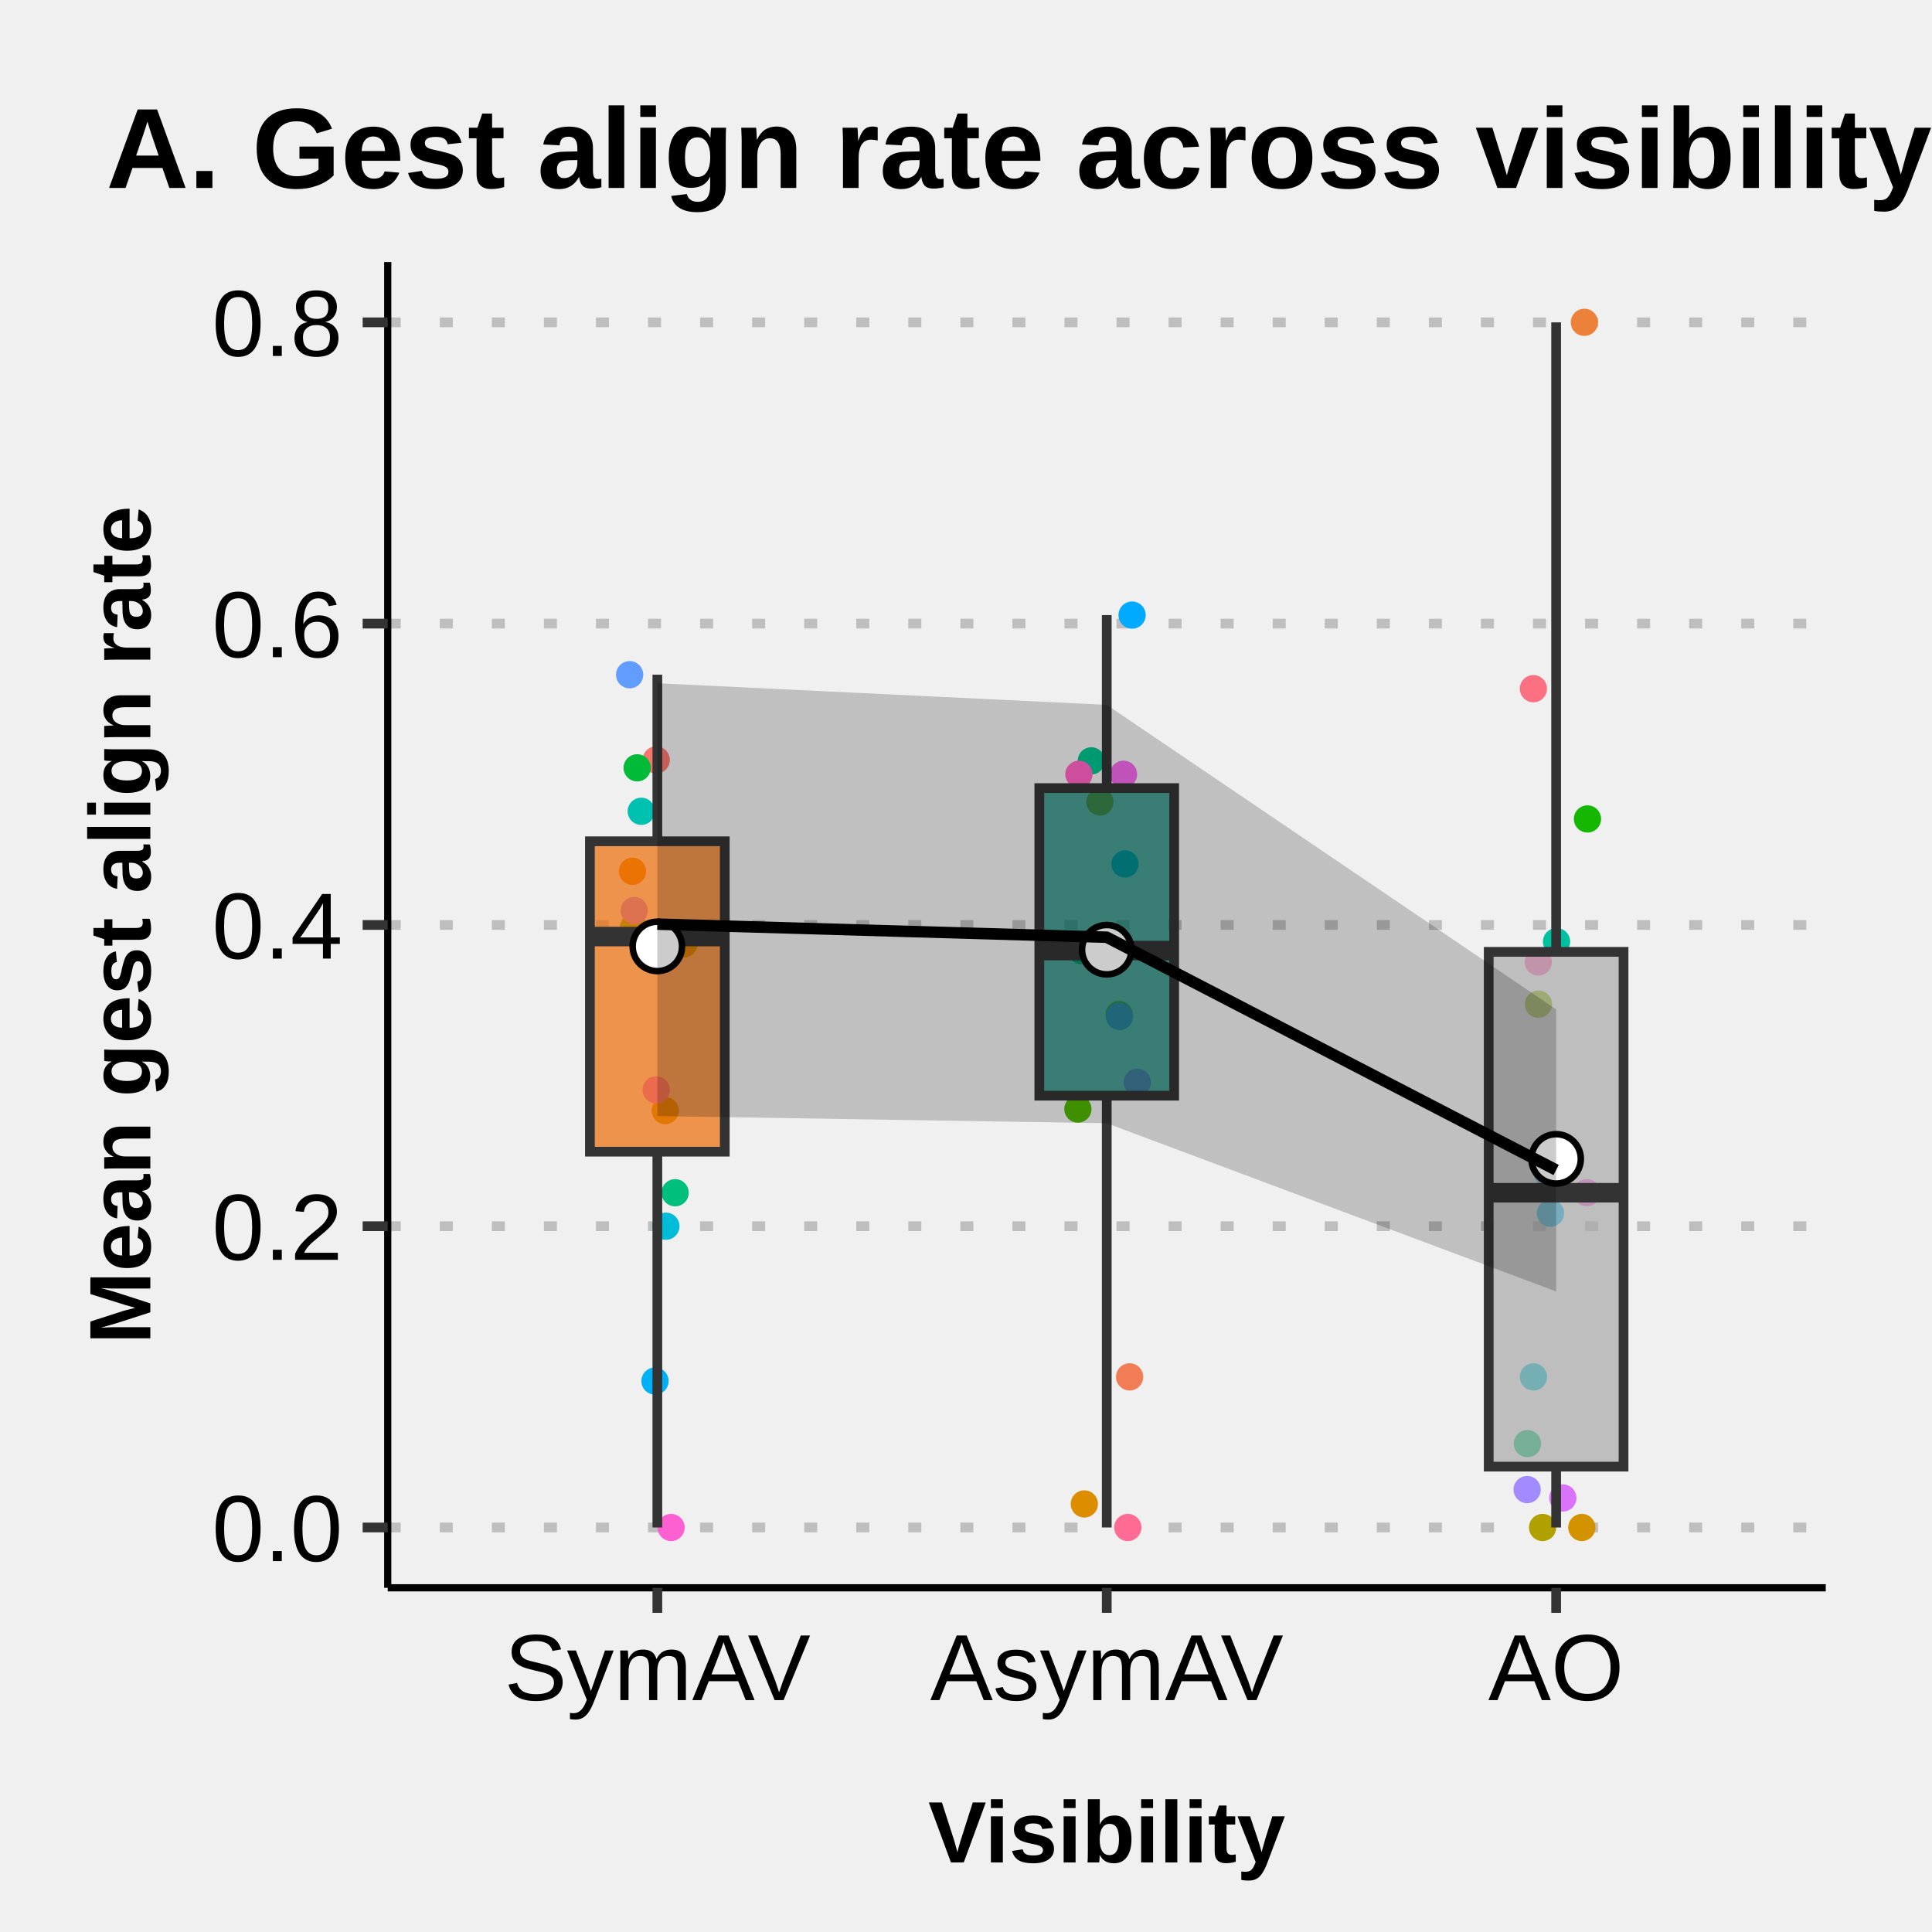
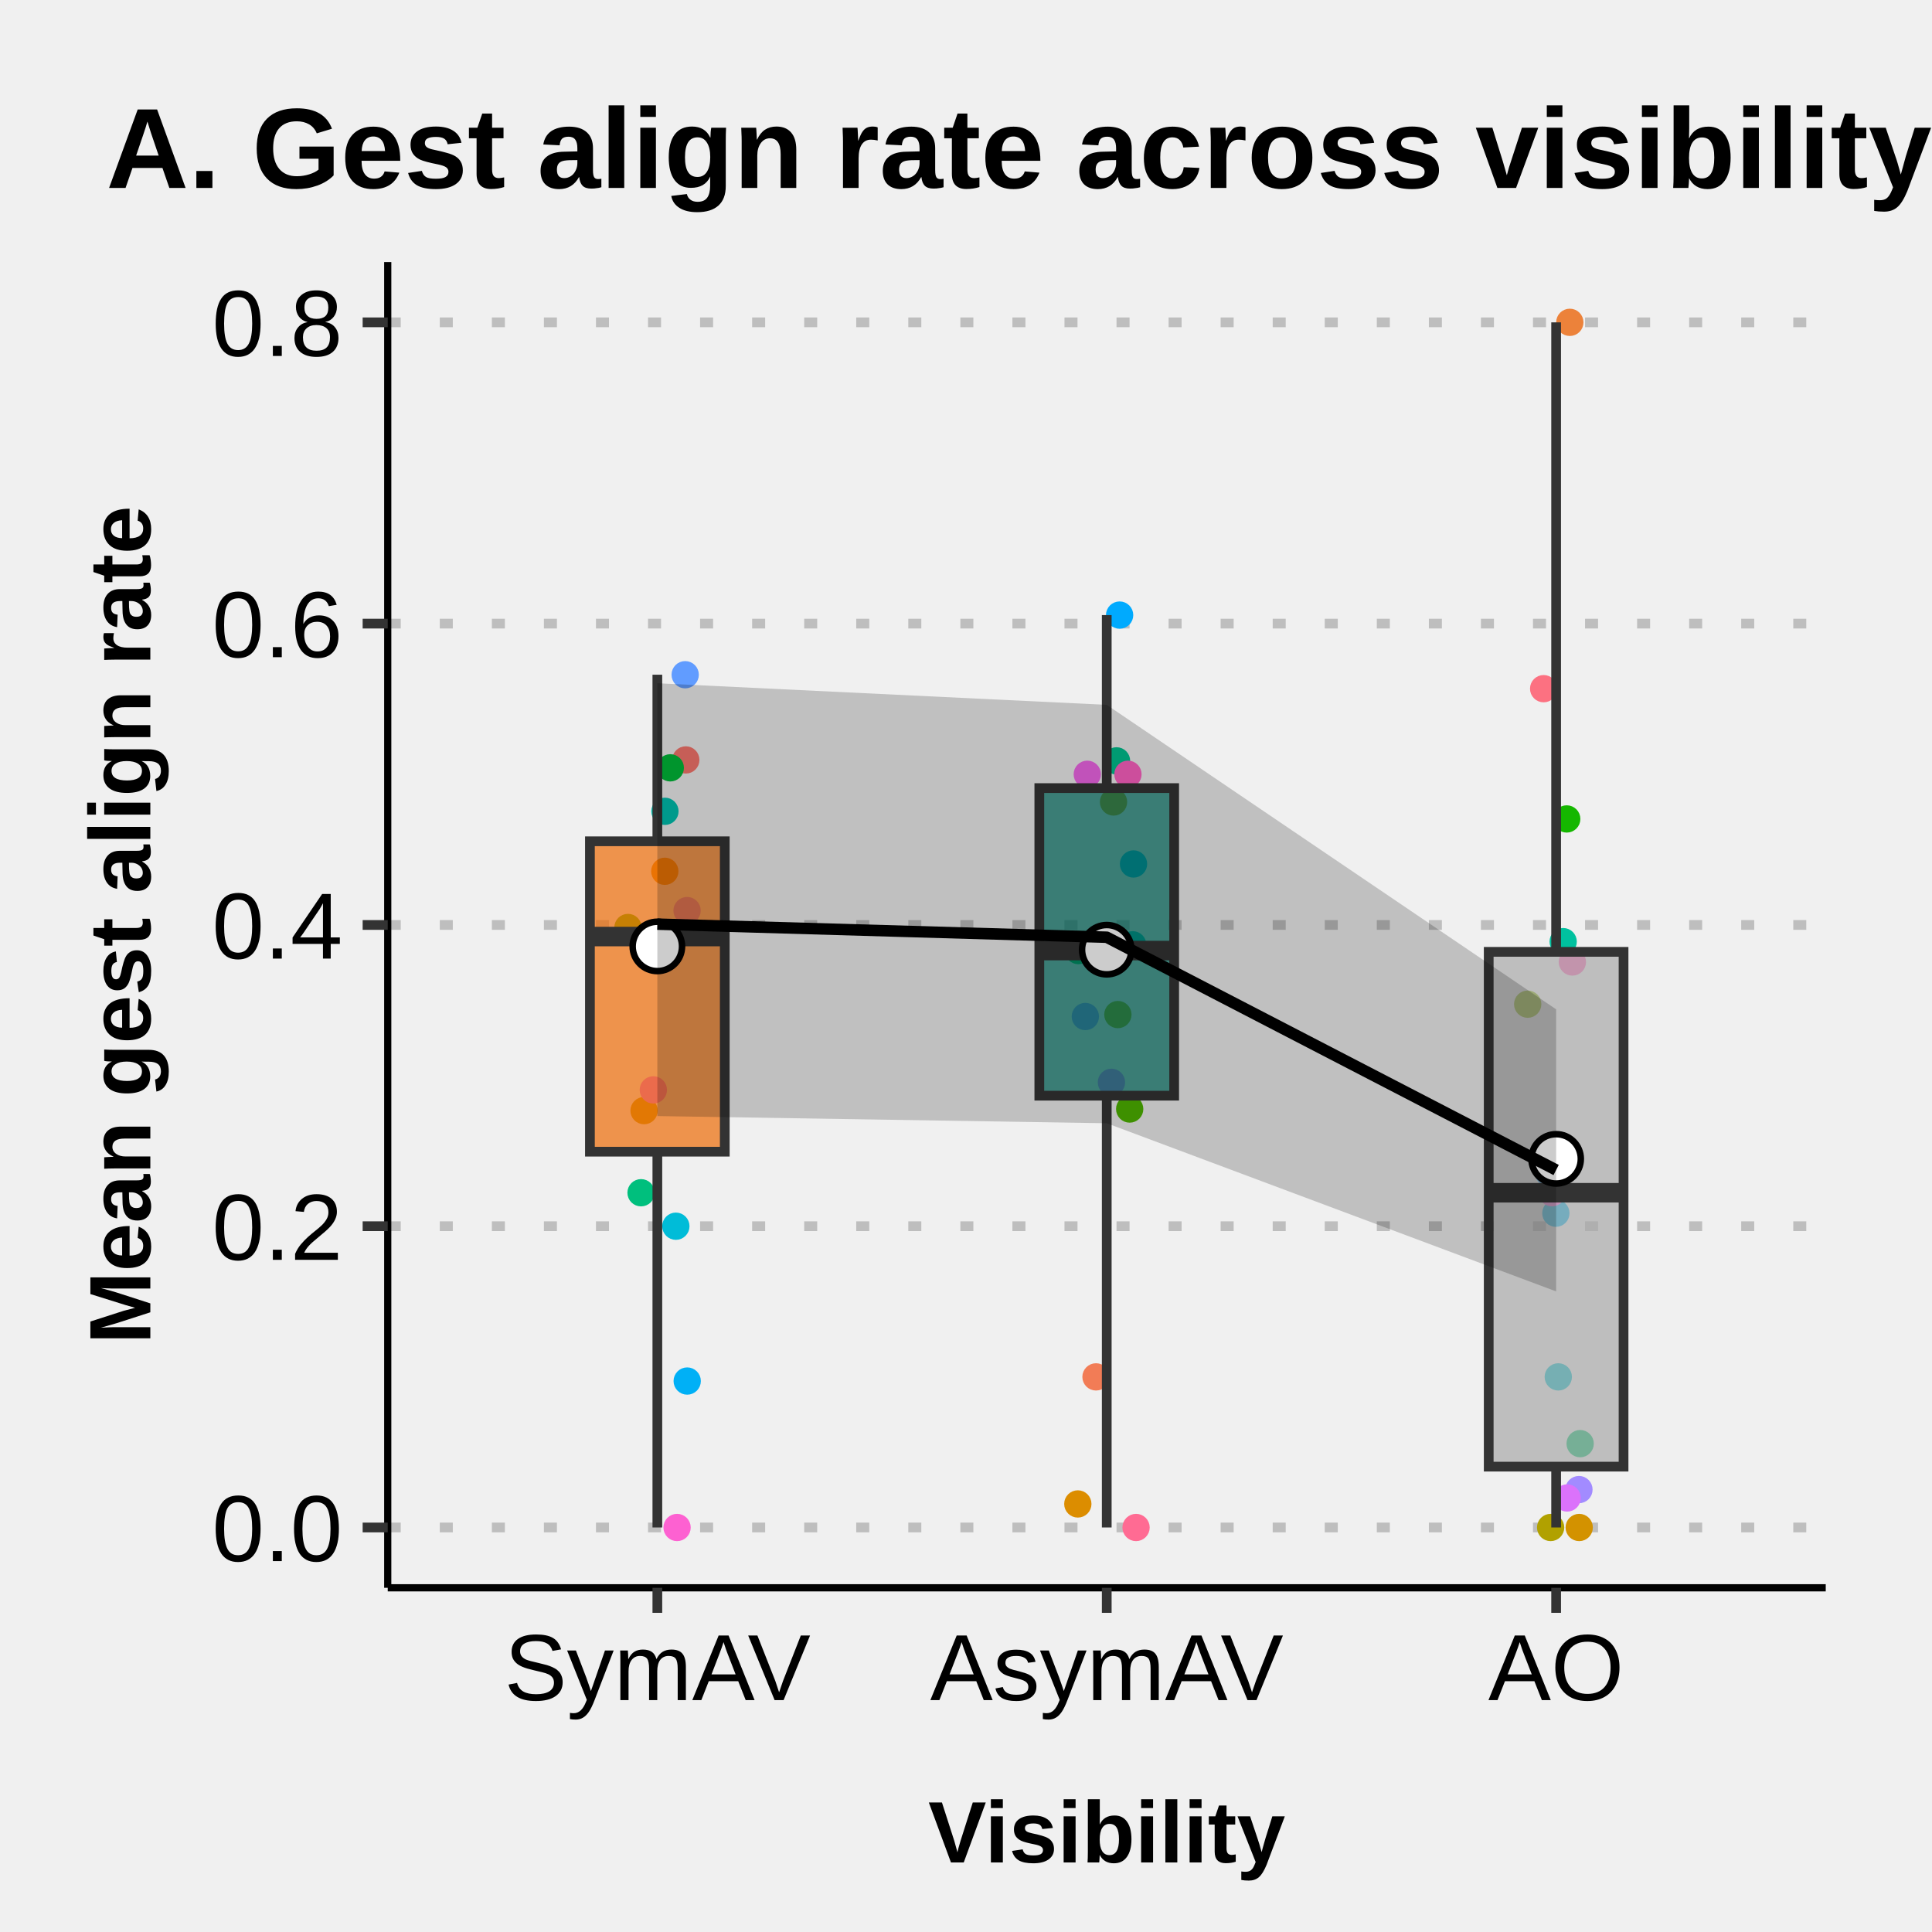
<svg xmlns="http://www.w3.org/2000/svg" width="288.00pt" height="288.00pt" viewBox="0 0 288.00 288.00">
  <g class="svglite">
    <defs>
      <style type="text/css">
    .svglite line, .svglite polyline, .svglite polygon, .svglite path, .svglite rect, .svglite circle {
      fill: none;
      stroke: #000000;
      stroke-linecap: round;
      stroke-linejoin: round;
      stroke-miterlimit: 10.00;
    }
    .svglite text {
      white-space: pre;
    }
    .svglite g.glyphgroup path {
      fill: inherit;
      stroke: none;
    }
  </style>
    </defs>
    <rect width="100%" height="100%" style="stroke: none; fill: none;" />
    <defs>
      <clipPath id="cpMC4wMHwyODguMDB8MC4wMHwyODguMDA=">
        <rect x="0.00" y="0.00" width="288.00" height="288.00" />
      </clipPath>
    </defs>
    <g clip-path="url(#cpMC4wMHwyODguMDB8MC4wMHwyODguMDA=)">
</g>
    <defs>
      <clipPath id="cpNTcuODB8MjcyLjE2fDM5LjA3fDIzNi42OQ==">
        <rect x="57.80" y="39.07" width="214.36" height="197.62" />
      </clipPath>
    </defs>
    <g clip-path="url(#cpNTcuODB8MjcyLjE2fDM5LjA3fDIzNi42OQ==)">
      <polyline points="57.80,227.70 272.16,227.70 " style="stroke-width: 1.45; stroke: #BEBEBE; stroke-dasharray: 1.94,5.82; stroke-linecap: butt;" />
      <polyline points="57.80,182.79 272.16,182.79 " style="stroke-width: 1.45; stroke: #BEBEBE; stroke-dasharray: 1.94,5.82; stroke-linecap: butt;" />
      <polyline points="57.80,137.88 272.16,137.88 " style="stroke-width: 1.45; stroke: #BEBEBE; stroke-dasharray: 1.94,5.82; stroke-linecap: butt;" />
      <polyline points="57.80,92.96 272.16,92.96 " style="stroke-width: 1.45; stroke: #BEBEBE; stroke-dasharray: 1.94,5.82; stroke-linecap: butt;" />
      <polyline points="57.80,48.05 272.16,48.05 " style="stroke-width: 1.45; stroke: #BEBEBE; stroke-dasharray: 1.94,5.82; stroke-linecap: butt;" />
-       <circle cx="97.82" cy="113.28" r="1.55" style="stroke-width: 0.97; stroke: #F8766D; fill: #F8766D;" />
-       <circle cx="168.39" cy="205.25" r="1.55" style="stroke-width: 0.97; stroke: #F27C56; fill: #F27C56;" />
-       <circle cx="236.18" cy="48.05" r="1.55" style="stroke-width: 0.97; stroke: #EC823A; fill: #EC823A;" />
-       <circle cx="94.28" cy="129.88" r="1.55" style="stroke-width: 0.97; stroke: #E58700; fill: #E58700;" />
-       <circle cx="161.64" cy="224.19" r="1.55" style="stroke-width: 0.97; stroke: #DC8D00; fill: #DC8D00;" />
-       <circle cx="235.80" cy="227.70" r="1.55" style="stroke-width: 0.97; stroke: #D39200; fill: #D39200;" />
-       <circle cx="99.17" cy="165.56" r="1.55" style="stroke-width: 0.97; stroke: #C99800; fill: #C99800;" />
-       <circle cx="163.96" cy="119.55" r="1.55" style="stroke-width: 0.97; stroke: #BD9C00; fill: #BD9C00;" />
-       <circle cx="229.95" cy="227.70" r="1.55" style="stroke-width: 0.97; stroke: #B1A100; fill: #B1A100;" />
-       <circle cx="101.95" cy="140.70" r="1.55" style="stroke-width: 0.97; stroke: #A3A500; fill: #A3A500;" />
-       <circle cx="166.82" cy="151.24" r="1.55" style="stroke-width: 0.97; stroke: #93AA00; fill: #93AA00;" />
-       <circle cx="229.33" cy="149.69" r="1.55" style="stroke-width: 0.97; stroke: #81AD00; fill: #81AD00;" />
-       <circle cx="94.44" cy="138.26" r="1.55" style="stroke-width: 0.97; stroke: #6BB100; fill: #6BB100;" />
-       <circle cx="160.68" cy="165.32" r="1.55" style="stroke-width: 0.97; stroke: #4EB400; fill: #4EB400;" />
-       <circle cx="236.64" cy="122.08" r="1.55" style="stroke-width: 0.97; stroke: #15B700; fill: #15B700;" />
-       <circle cx="94.98" cy="114.46" r="1.55" style="stroke-width: 0.97; stroke: #00BA38; fill: #00BA38;" />
-       <circle cx="161.18" cy="141.70" r="1.55" style="stroke-width: 0.97; stroke: #00BC54; fill: #00BC54;" />
-       <circle cx="227.69" cy="215.20" r="1.55" style="stroke-width: 0.97; stroke: #00BE6A; fill: #00BE6A;" />
-       <circle cx="100.64" cy="177.80" r="1.55" style="stroke-width: 0.97; stroke: #00BF7D; fill: #00BF7D;" />
-       <circle cx="162.68" cy="113.42" r="1.55" style="stroke-width: 0.97; stroke: #00C08F; fill: #00C08F;" />
-       <circle cx="232.03" cy="140.37" r="1.55" style="stroke-width: 0.97; stroke: #00C19F; fill: #00C19F;" />
-       <circle cx="95.59" cy="120.94" r="1.55" style="stroke-width: 0.97; stroke: #00C0AF; fill: #00C0AF;" />
-       <circle cx="161.77" cy="140.84" r="1.55" style="stroke-width: 0.97; stroke: #00C0BD; fill: #00C0BD;" />
-       <circle cx="228.59" cy="205.25" r="1.55" style="stroke-width: 0.97; stroke: #00BECB; fill: #00BECB;" />
-       <circle cx="99.26" cy="182.79" r="1.55" style="stroke-width: 0.97; stroke: #00BCD8; fill: #00BCD8;" />
-       <circle cx="167.70" cy="128.79" r="1.55" style="stroke-width: 0.97; stroke: #00B9E3; fill: #00B9E3;" />
-       <circle cx="231.12" cy="180.85" r="1.55" style="stroke-width: 0.97; stroke: #00B5EE; fill: #00B5EE;" />
-       <circle cx="97.64" cy="205.87" r="1.55" style="stroke-width: 0.97; stroke: #00B0F6; fill: #00B0F6;" />
-       <circle cx="168.76" cy="91.69" r="1.55" style="stroke-width: 0.97; stroke: #00AAFE; fill: #00AAFE;" />
-       <circle cx="230.66" cy="174.86" r="1.55" style="stroke-width: 0.97; stroke: #18A3FF; fill: #18A3FF;" />
-       <circle cx="93.86" cy="100.58" r="1.55" style="stroke-width: 0.97; stroke: #619CFF; fill: #619CFF;" />
-       <circle cx="166.87" cy="151.53" r="1.55" style="stroke-width: 0.97; stroke: #8694FF; fill: #8694FF;" />
-       <circle cx="227.65" cy="222.05" r="1.55" style="stroke-width: 0.97; stroke: #A28BFF; fill: #A28BFF;" />
-       <circle cx="94.54" cy="135.74" r="1.55" style="stroke-width: 0.97; stroke: #B983FF; fill: #B983FF;" />
-       <circle cx="169.53" cy="161.34" r="1.55" style="stroke-width: 0.97; stroke: #CB7AFF; fill: #CB7AFF;" />
-       <circle cx="232.97" cy="223.30" r="1.55" style="stroke-width: 0.97; stroke: #DB72FB; fill: #DB72FB;" />
-       <circle cx="97.81" cy="162.47" r="1.55" style="stroke-width: 0.97; stroke: #E76BF3; fill: #E76BF3;" />
-       <circle cx="167.48" cy="115.42" r="1.55" style="stroke-width: 0.97; stroke: #F166E9; fill: #F166E9;" />
-       <circle cx="236.54" cy="177.80" r="1.55" style="stroke-width: 0.97; stroke: #F862DE; fill: #F862DE;" />
-       <circle cx="100.04" cy="227.70" r="1.55" style="stroke-width: 0.97; stroke: #FD61D1; fill: #FD61D1;" />
-       <circle cx="160.83" cy="115.42" r="1.55" style="stroke-width: 0.97; stroke: #FF61C3; fill: #FF61C3;" />
-       <circle cx="229.30" cy="143.40" r="1.55" style="stroke-width: 0.97; stroke: #FF63B4; fill: #FF63B4;" />
-       <circle cx="96.51" cy="139.61" r="1.55" style="stroke-width: 0.97; stroke: #FF67A4; fill: #FF67A4;" />
-       <circle cx="168.12" cy="227.70" r="1.55" style="stroke-width: 0.97; stroke: #FF6B93; fill: #FF6B93;" />
-       <circle cx="228.58" cy="102.66" r="1.55" style="stroke-width: 0.97; stroke: #FC7181; fill: #FC7181;" />
+       <circle cx="102.23" cy="113.28" r="1.55" style="stroke-width: 0.97; stroke: #F8766D; fill: #F8766D;" />
+       <circle cx="163.38" cy="205.25" r="1.55" style="stroke-width: 0.97; stroke: #F27C56; fill: #F27C56;" />
+       <circle cx="234.01" cy="48.05" r="1.55" style="stroke-width: 0.97; stroke: #EC823A; fill: #EC823A;" />
+       <circle cx="99.10" cy="129.88" r="1.55" style="stroke-width: 0.97; stroke: #E58700; fill: #E58700;" />
+       <circle cx="160.67" cy="224.19" r="1.55" style="stroke-width: 0.97; stroke: #DC8D00; fill: #DC8D00;" />
+       <circle cx="235.41" cy="227.70" r="1.55" style="stroke-width: 0.97; stroke: #D39200; fill: #D39200;" />
+       <circle cx="96.01" cy="165.56" r="1.55" style="stroke-width: 0.97; stroke: #C99800; fill: #C99800;" />
+       <circle cx="165.99" cy="119.55" r="1.55" style="stroke-width: 0.97; stroke: #BD9C00; fill: #BD9C00;" />
+       <circle cx="231.15" cy="227.70" r="1.55" style="stroke-width: 0.97; stroke: #B1A100; fill: #B1A100;" />
+       <circle cx="100.19" cy="140.70" r="1.55" style="stroke-width: 0.97; stroke: #A3A500; fill: #A3A500;" />
+       <circle cx="166.64" cy="151.24" r="1.55" style="stroke-width: 0.97; stroke: #93AA00; fill: #93AA00;" />
+       <circle cx="227.73" cy="149.69" r="1.55" style="stroke-width: 0.97; stroke: #81AD00; fill: #81AD00;" />
+       <circle cx="93.61" cy="138.26" r="1.55" style="stroke-width: 0.97; stroke: #6BB100; fill: #6BB100;" />
+       <circle cx="168.40" cy="165.32" r="1.55" style="stroke-width: 0.97; stroke: #4EB400; fill: #4EB400;" />
+       <circle cx="233.55" cy="122.08" r="1.55" style="stroke-width: 0.97; stroke: #15B700; fill: #15B700;" />
+       <circle cx="99.92" cy="114.46" r="1.55" style="stroke-width: 0.97; stroke: #00BA38; fill: #00BA38;" />
+       <circle cx="160.76" cy="141.70" r="1.55" style="stroke-width: 0.97; stroke: #00BC54; fill: #00BC54;" />
+       <circle cx="235.55" cy="215.20" r="1.55" style="stroke-width: 0.97; stroke: #00BE6A; fill: #00BE6A;" />
+       <circle cx="95.56" cy="177.80" r="1.55" style="stroke-width: 0.97; stroke: #00BF7D; fill: #00BF7D;" />
+       <circle cx="166.44" cy="113.42" r="1.55" style="stroke-width: 0.97; stroke: #00C08F; fill: #00C08F;" />
+       <circle cx="233.02" cy="140.37" r="1.55" style="stroke-width: 0.97; stroke: #00C19F; fill: #00C19F;" />
+       <circle cx="99.12" cy="120.94" r="1.55" style="stroke-width: 0.97; stroke: #00C0AF; fill: #00C0AF;" />
+       <circle cx="168.85" cy="140.84" r="1.55" style="stroke-width: 0.97; stroke: #00C0BD; fill: #00C0BD;" />
+       <circle cx="232.29" cy="205.25" r="1.55" style="stroke-width: 0.97; stroke: #00BECB; fill: #00BECB;" />
+       <circle cx="100.75" cy="182.79" r="1.55" style="stroke-width: 0.97; stroke: #00BCD8; fill: #00BCD8;" />
+       <circle cx="168.97" cy="128.79" r="1.55" style="stroke-width: 0.97; stroke: #00B9E3; fill: #00B9E3;" />
+       <circle cx="231.93" cy="180.85" r="1.55" style="stroke-width: 0.97; stroke: #00B5EE; fill: #00B5EE;" />
+       <circle cx="102.44" cy="205.87" r="1.55" style="stroke-width: 0.97; stroke: #00B0F6; fill: #00B0F6;" />
+       <circle cx="166.90" cy="91.69" r="1.55" style="stroke-width: 0.97; stroke: #00AAFE; fill: #00AAFE;" />
+       <circle cx="230.86" cy="174.86" r="1.55" style="stroke-width: 0.97; stroke: #18A3FF; fill: #18A3FF;" />
+       <circle cx="102.14" cy="100.58" r="1.55" style="stroke-width: 0.97; stroke: #619CFF; fill: #619CFF;" />
+       <circle cx="161.79" cy="151.53" r="1.55" style="stroke-width: 0.97; stroke: #8694FF; fill: #8694FF;" />
+       <circle cx="235.37" cy="222.05" r="1.55" style="stroke-width: 0.97; stroke: #A28BFF; fill: #A28BFF;" />
+       <circle cx="102.42" cy="135.74" r="1.55" style="stroke-width: 0.97; stroke: #B983FF; fill: #B983FF;" />
+       <circle cx="165.68" cy="161.34" r="1.55" style="stroke-width: 0.97; stroke: #CB7AFF; fill: #CB7AFF;" />
+       <circle cx="233.61" cy="223.30" r="1.55" style="stroke-width: 0.97; stroke: #DB72FB; fill: #DB72FB;" />
+       <circle cx="97.39" cy="162.47" r="1.55" style="stroke-width: 0.97; stroke: #E76BF3; fill: #E76BF3;" />
+       <circle cx="162.08" cy="115.42" r="1.55" style="stroke-width: 0.97; stroke: #F166E9; fill: #F166E9;" />
+       <circle cx="231.36" cy="177.80" r="1.55" style="stroke-width: 0.97; stroke: #F862DE; fill: #F862DE;" />
+       <circle cx="100.93" cy="227.70" r="1.55" style="stroke-width: 0.97; stroke: #FD61D1; fill: #FD61D1;" />
+       <circle cx="168.14" cy="115.42" r="1.55" style="stroke-width: 0.97; stroke: #FF61C3; fill: #FF61C3;" />
+       <circle cx="234.39" cy="143.40" r="1.55" style="stroke-width: 0.97; stroke: #FF63B4; fill: #FF63B4;" />
+       <circle cx="98.71" cy="139.61" r="1.55" style="stroke-width: 0.97; stroke: #FF67A4; fill: #FF67A4;" />
+       <circle cx="169.35" cy="227.70" r="1.55" style="stroke-width: 0.97; stroke: #FF6B93; fill: #FF6B93;" />
+       <circle cx="230.11" cy="102.66" r="1.55" style="stroke-width: 0.97; stroke: #FC7181; fill: #FC7181;" />
      <line x1="97.99" y1="125.41" x2="97.99" y2="100.58" style="stroke-width: 1.45; stroke: #333333; stroke-linecap: butt;" />
      <line x1="97.99" y1="171.68" x2="97.99" y2="227.70" style="stroke-width: 1.45; stroke: #333333; stroke-linecap: butt;" />
      <polygon points="87.94,125.41 87.94,171.68 108.04,171.68 108.04,125.41 87.94,125.41 " style="stroke-width: 1.45; stroke: #333333; stroke-linecap: butt; stroke-linejoin: miter; fill: #ED6B06; fill-opacity: 0.70;" />
      <line x1="87.94" y1="139.61" x2="108.04" y2="139.61" style="stroke-width: 2.91; stroke: #333333; stroke-linecap: butt; stroke-linejoin: miter;" />
      <line x1="164.98" y1="117.48" x2="164.98" y2="91.69" style="stroke-width: 1.45; stroke: #333333; stroke-linecap: butt;" />
      <line x1="164.98" y1="163.33" x2="164.98" y2="227.70" style="stroke-width: 1.45; stroke: #333333; stroke-linecap: butt;" />
      <polygon points="154.93,117.48 154.93,163.33 175.03,163.33 175.03,117.48 154.93,117.48 " style="stroke-width: 1.45; stroke: #333333; stroke-linecap: butt; stroke-linejoin: miter; fill: #00786A; fill-opacity: 0.70;" />
      <line x1="154.93" y1="141.70" x2="175.03" y2="141.70" style="stroke-width: 2.91; stroke: #333333; stroke-linecap: butt; stroke-linejoin: miter;" />
      <line x1="231.97" y1="141.89" x2="231.97" y2="48.05" style="stroke-width: 1.45; stroke: #333333; stroke-linecap: butt;" />
      <line x1="231.97" y1="218.63" x2="231.97" y2="227.70" style="stroke-width: 1.45; stroke: #333333; stroke-linecap: butt;" />
      <polygon points="221.92,141.89 221.92,218.63 242.02,218.63 242.02,141.89 221.92,141.89 " style="stroke-width: 1.45; stroke: #333333; stroke-linecap: butt; stroke-linejoin: miter; fill: #A9A9A9; fill-opacity: 0.70;" />
      <line x1="221.92" y1="177.80" x2="242.02" y2="177.80" style="stroke-width: 2.91; stroke: #333333; stroke-linecap: butt; stroke-linejoin: miter;" />
      <circle cx="97.99" cy="141.08" r="3.68" style="stroke-width: 0.97; fill: #FFFFFF;" />
      <circle cx="164.98" cy="141.57" r="3.68" style="stroke-width: 0.97; fill: #FFFFFF;" />
      <circle cx="231.97" cy="172.75" r="3.68" style="stroke-width: 0.97; fill: #FFFFFF;" />
      <polygon points="97.99,101.85 164.98,105.07 231.97,150.46 231.97,192.51 164.98,167.44 97.99,166.37 " style="stroke-width: 0.00; stroke: none; stroke-linecap: butt; fill: #000000; fill-opacity: 0.20;" />
      <polyline points="97.99,101.85 164.98,105.07 231.97,150.46 " style="stroke-width: 1.45; stroke: none; stroke-linecap: butt;" />
      <polyline points="231.97,192.51 164.98,167.44 97.99,166.37 " style="stroke-width: 1.45; stroke: none; stroke-linecap: butt;" />
      <polyline points="97.99,137.76 164.98,139.71 231.97,174.41 " style="stroke-width: 1.71; stroke-linecap: butt;" />
    </g>
    <g clip-path="url(#cpMC4wMHwyODguMDB8MC4wMHwyODguMDA=)">
      <polyline points="57.80,236.69 57.80,39.07 " style="stroke-width: 1.07; stroke-linecap: butt;" />
      <text x="51.07" y="232.71" text-anchor="end" style="font-size: 14.00px; font-family: &quot;Arial&quot;;" textLength="19.45px" lengthAdjust="spacingAndGlyphs">0.0</text>
      <text x="51.07" y="187.80" text-anchor="end" style="font-size: 14.00px; font-family: &quot;Arial&quot;;" textLength="19.45px" lengthAdjust="spacingAndGlyphs">0.2</text>
      <text x="51.07" y="142.89" text-anchor="end" style="font-size: 14.00px; font-family: &quot;Arial&quot;;" textLength="19.45px" lengthAdjust="spacingAndGlyphs">0.4</text>
      <text x="51.07" y="97.97" text-anchor="end" style="font-size: 14.00px; font-family: &quot;Arial&quot;;" textLength="19.45px" lengthAdjust="spacingAndGlyphs">0.6</text>
      <text x="51.07" y="53.06" text-anchor="end" style="font-size: 14.00px; font-family: &quot;Arial&quot;;" textLength="19.45px" lengthAdjust="spacingAndGlyphs">0.8</text>
      <polyline points="54.06,227.70 57.80,227.70 " style="stroke-width: 1.45; stroke: #333333; stroke-linecap: butt;" />
      <polyline points="54.06,182.79 57.80,182.79 " style="stroke-width: 1.45; stroke: #333333; stroke-linecap: butt;" />
      <polyline points="54.06,137.88 57.80,137.88 " style="stroke-width: 1.45; stroke: #333333; stroke-linecap: butt;" />
      <polyline points="54.06,92.96 57.80,92.96 " style="stroke-width: 1.45; stroke: #333333; stroke-linecap: butt;" />
      <polyline points="54.06,48.05 57.80,48.05 " style="stroke-width: 1.45; stroke: #333333; stroke-linecap: butt;" />
      <polyline points="57.80,236.69 272.16,236.69 " style="stroke-width: 1.07; stroke-linecap: butt;" />
      <polyline points="97.99,240.42 97.99,236.69 " style="stroke-width: 1.45; stroke: #333333; stroke-linecap: butt;" />
      <polyline points="164.98,240.42 164.98,236.69 " style="stroke-width: 1.45; stroke: #333333; stroke-linecap: butt;" />
      <polyline points="231.97,240.42 231.97,236.69 " style="stroke-width: 1.45; stroke: #333333; stroke-linecap: butt;" />
      <text x="97.99" y="253.43" text-anchor="middle" style="font-size: 14.00px; font-family: &quot;Arial&quot;;" textLength="45.66px" lengthAdjust="spacingAndGlyphs">SymAV</text>
      <text x="164.98" y="253.43" text-anchor="middle" style="font-size: 14.00px; font-family: &quot;Arial&quot;;" textLength="52.66px" lengthAdjust="spacingAndGlyphs">AsymAV</text>
      <text x="231.97" y="253.43" text-anchor="middle" style="font-size: 14.00px; font-family: &quot;Arial&quot;;" textLength="20.23px" lengthAdjust="spacingAndGlyphs">AO</text>
      <text x="164.98" y="277.63" text-anchor="middle" style="font-size: 13.00px; font-weight: bold; font-family: &quot;Arial&quot;;" textLength="53.22px" lengthAdjust="spacingAndGlyphs">Visibility</text>
      <text transform="translate(22.41,137.88) rotate(-90)" text-anchor="middle" style="font-size: 13.00px; font-weight: bold; font-family: &quot;Arial&quot;;" textLength="124.98px" lengthAdjust="spacingAndGlyphs">Mean gest align rate</text>
      <text x="15.84" y="28.02" style="font-size: 17.00px; font-weight: bold; font-family: &quot;Arial&quot;;" textLength="272.03px" lengthAdjust="spacingAndGlyphs">A. Gest align rate across visibility</text>
    </g>
  </g>
</svg>
